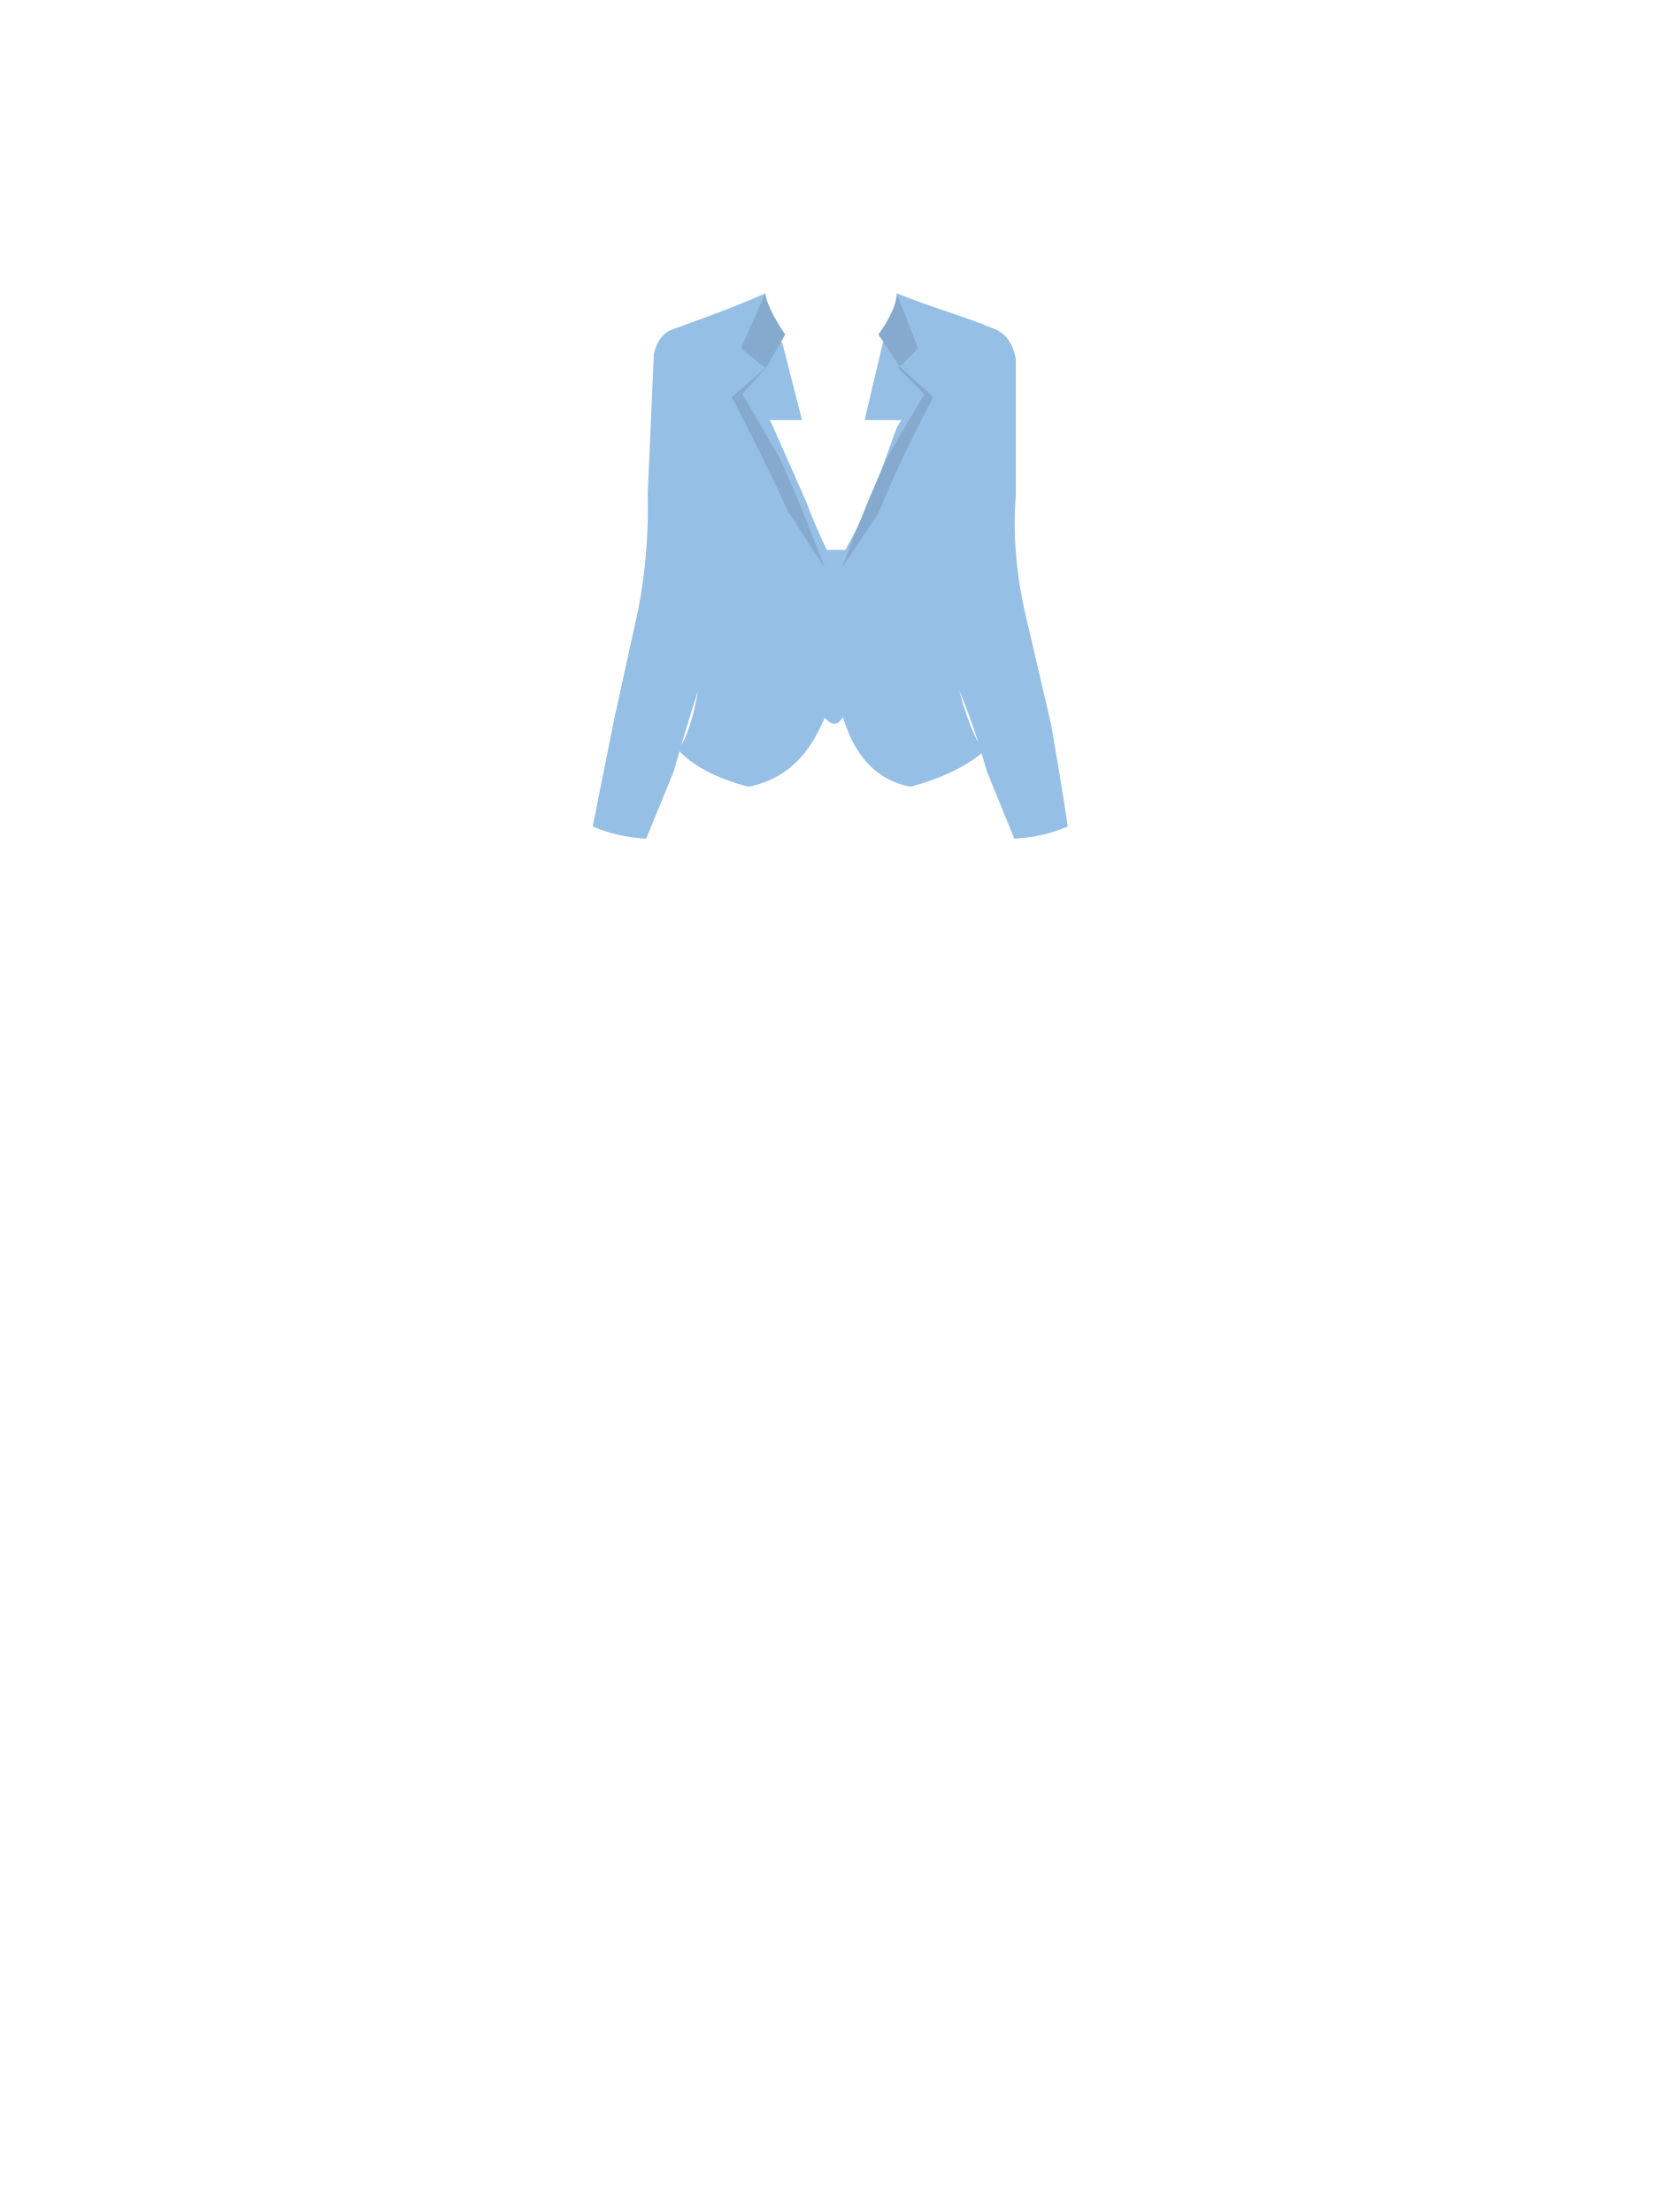
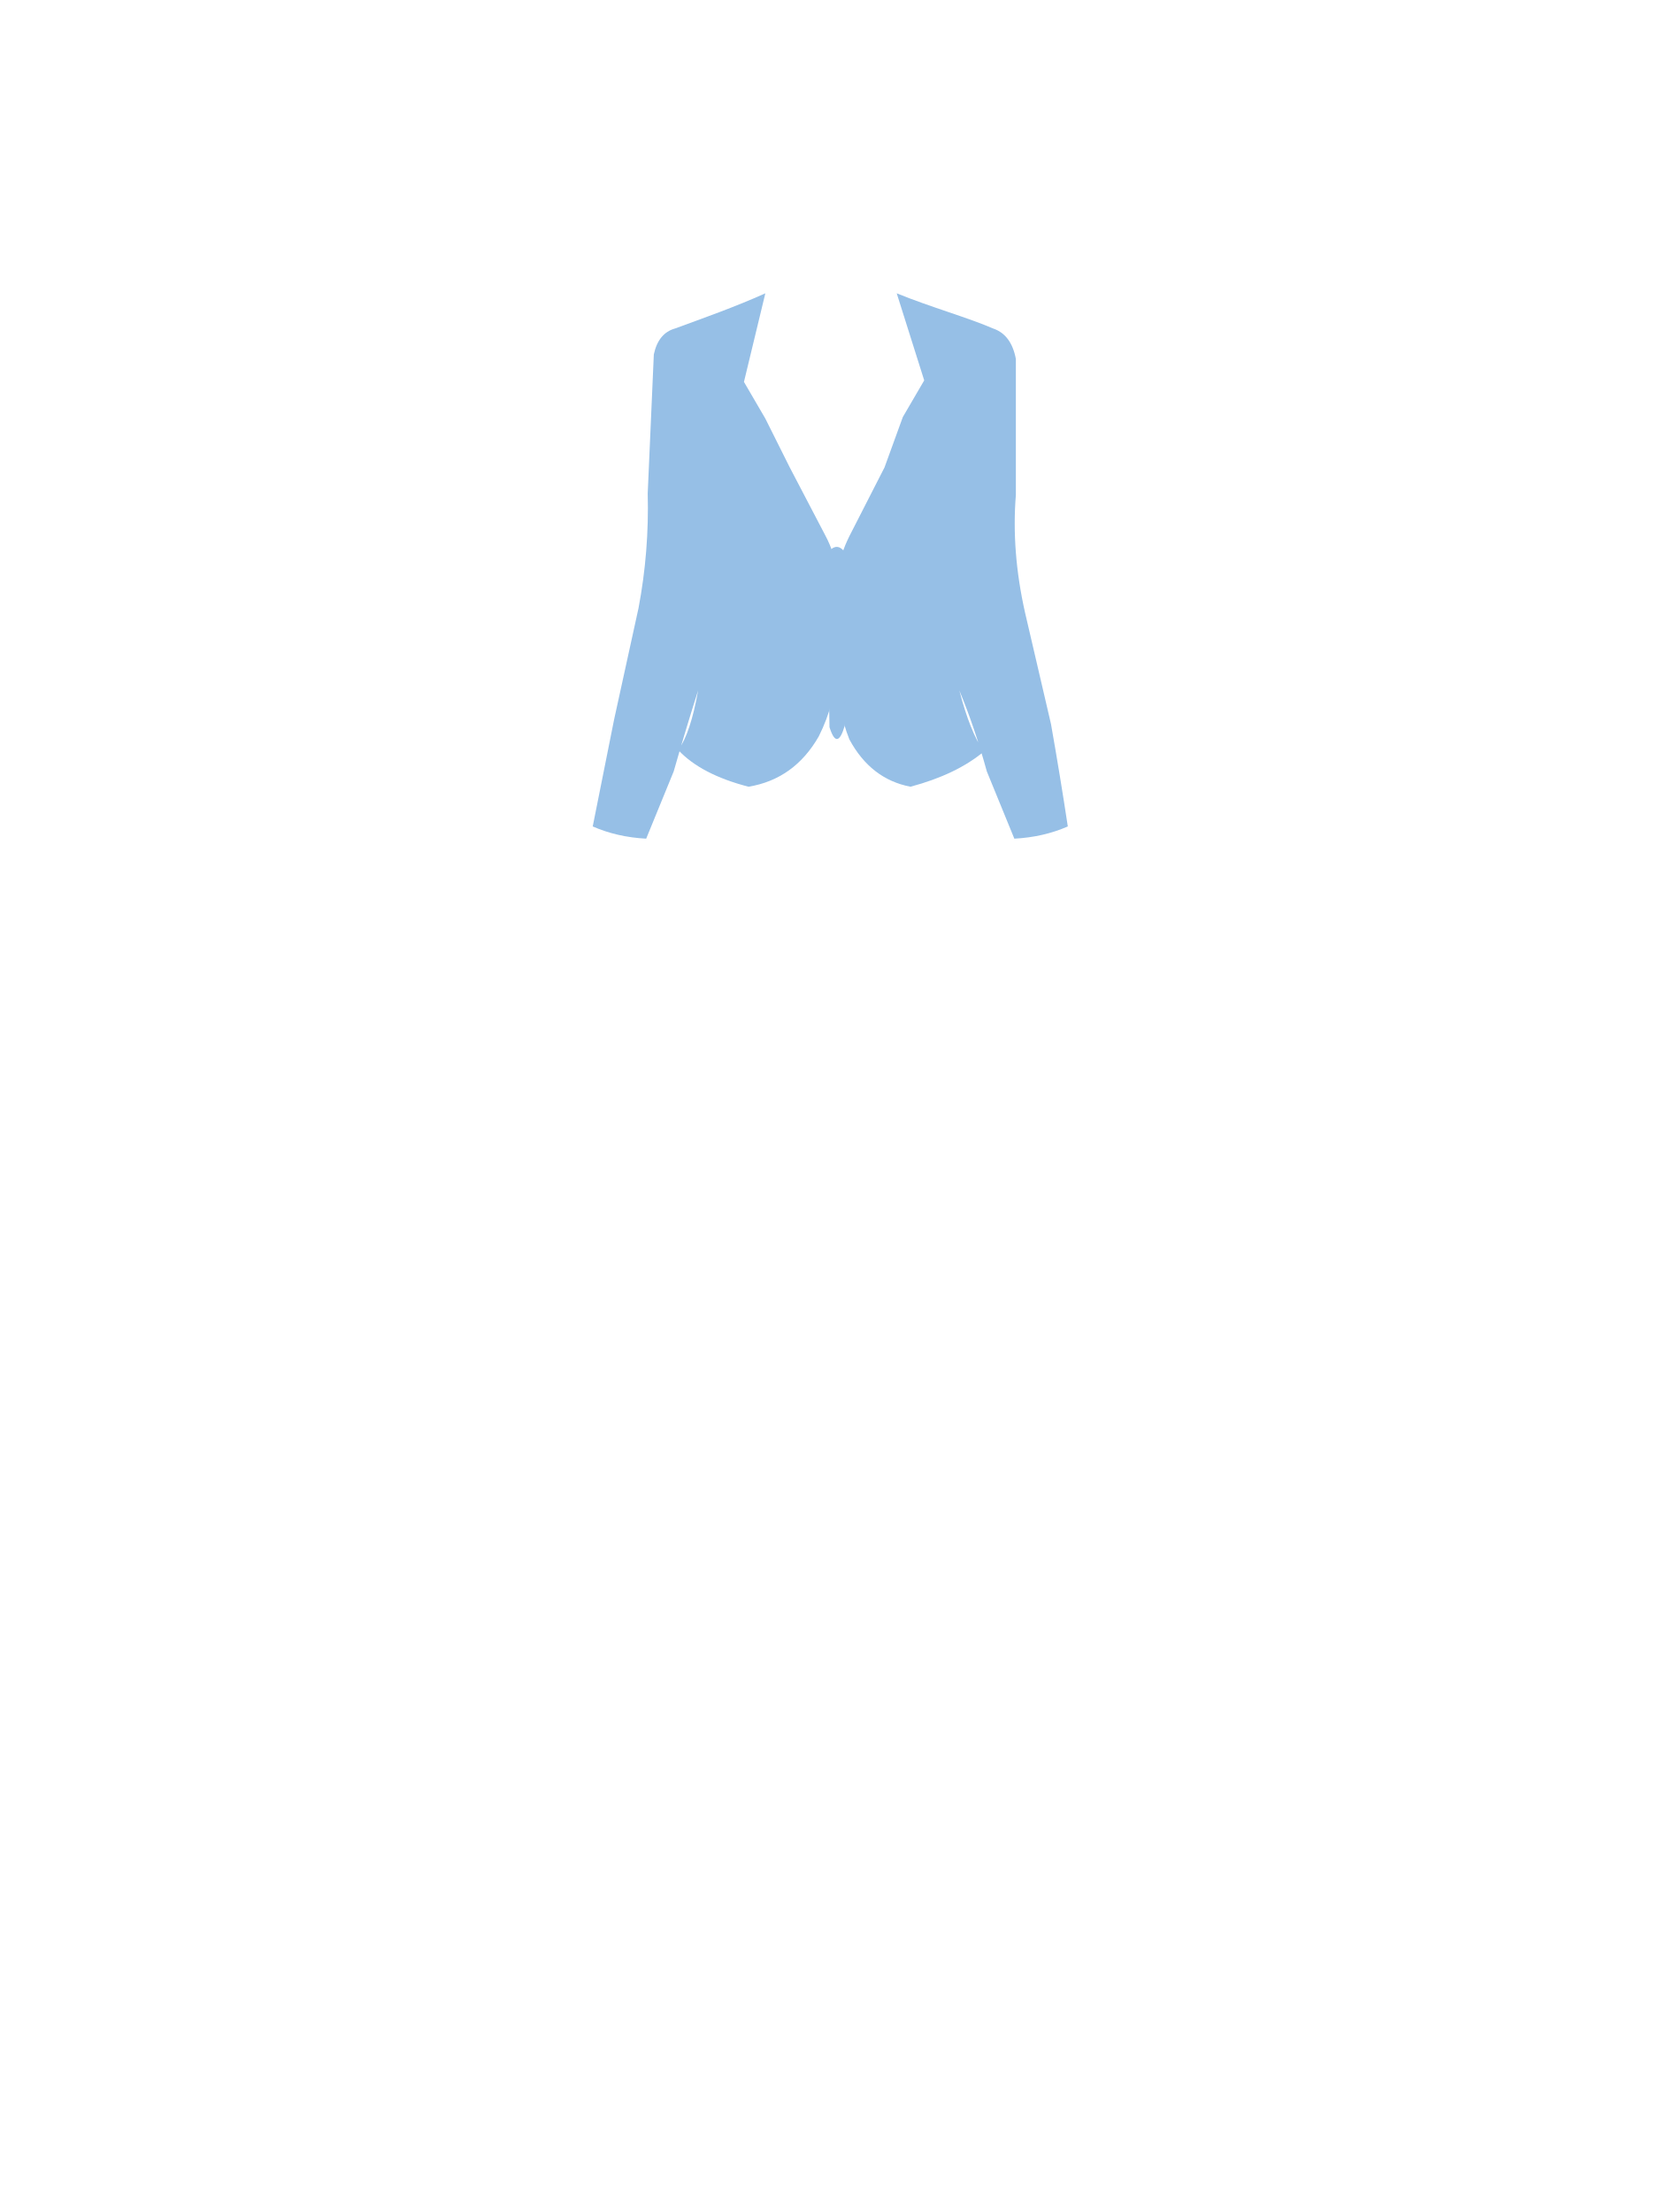
- <svg xmlns="http://www.w3.org/2000/svg" viewBox="0 0 1086 1448" width="1086" height="1448">
+ <svg xmlns="http://www.w3.org/2000/svg" width="1086" height="1448" viewBox="0 0 1086 1448">
  <g fill="#96bfe6">
-     <path d="M501 192 C481 201 461 208 442 215 Q431 218 428 232 L424 323 Q425 361 418 398 L402 471 Q394 511 388 541 Q404 548 423 549 L441 505 Q449 477 457 452 Q452 480 444 491 Q459 507 490 515 Q520 509 535 480 Q547 458 548 435 L548 373 Q537 353 528 329 L505 277 L485 246 L501 192 Z" />
-     <path d="M587 192 C609 201 634 208 650 215 Q662 219 665 235 L665 324 Q662 361 671 401 L688 474 Q694 508 699 541 Q683 548 664 549 L646 505 Q638 476 628 452 Q635 479 644 492 Q626 507 596 515 Q569 510 556 481 Q546 457 546 432 L546 373 Q559 351 570 327 L587 280 L606 249 L587 192 Z" />
-   </g>
-   <g fill="#96bfe6">
-     <path d="M485 226 L512 224 L525 275 L482 275 Z" />
-     <path d="M578 224 L603 226 L613 275 L566 275 Z" />
-     <path d="M535 360 L555 360 L554 464 Q548 483 536 465 Z" />
-   </g>
-   <g fill="#86aacd">
-     <path d="M501 192 Q502 201 514 219 L502 240 L479 260 Q497 294 516 335 L540 372 Q523 327 510 299 L486 258 L501 241 L485 228 Z" />
-     <path d="M587 192 Q587 202 575 219 L589 240 L611 260 Q590 299 575 336 L551 372 Q568 327 581 299 L605 258 L588 241 L601 228 Z" />
+     <path d="M501 192 C481 201 461 208 442 215 Q431 218 428 232 L424 323 Q425 361 418 398 L402 471 Q394 511 388 541 Q404 548 423 549 L441 505 Q449 477 457 452 Q452 480 444 491 Q459 507 490 515 Q520 510 536 482 Q547 460 548 436 L548 376 Q547 363 540 350 L517 306 L501 274 L487 250 L501 192 Z" />
+     <path d="M587 192 C609 201 634 208 650 215 Q662 219 665 235 L665 324 Q662 361 671 401 L688 474 Q694 508 699 541 Q683 548 664 549 L646 505 Q638 476 628 452 Q635 479 644 492 Q626 507 596 515 Q570 510 556 484 Q548 464 548 440 L548 376 Q550 363 556 351 L579 306 L591 273 L605 249 L587 192 Z" />
+     <path d="M541 363 Q548 353 554 363 L553 475 Q548 492 543 476 Z" />
  </g>
</svg>
